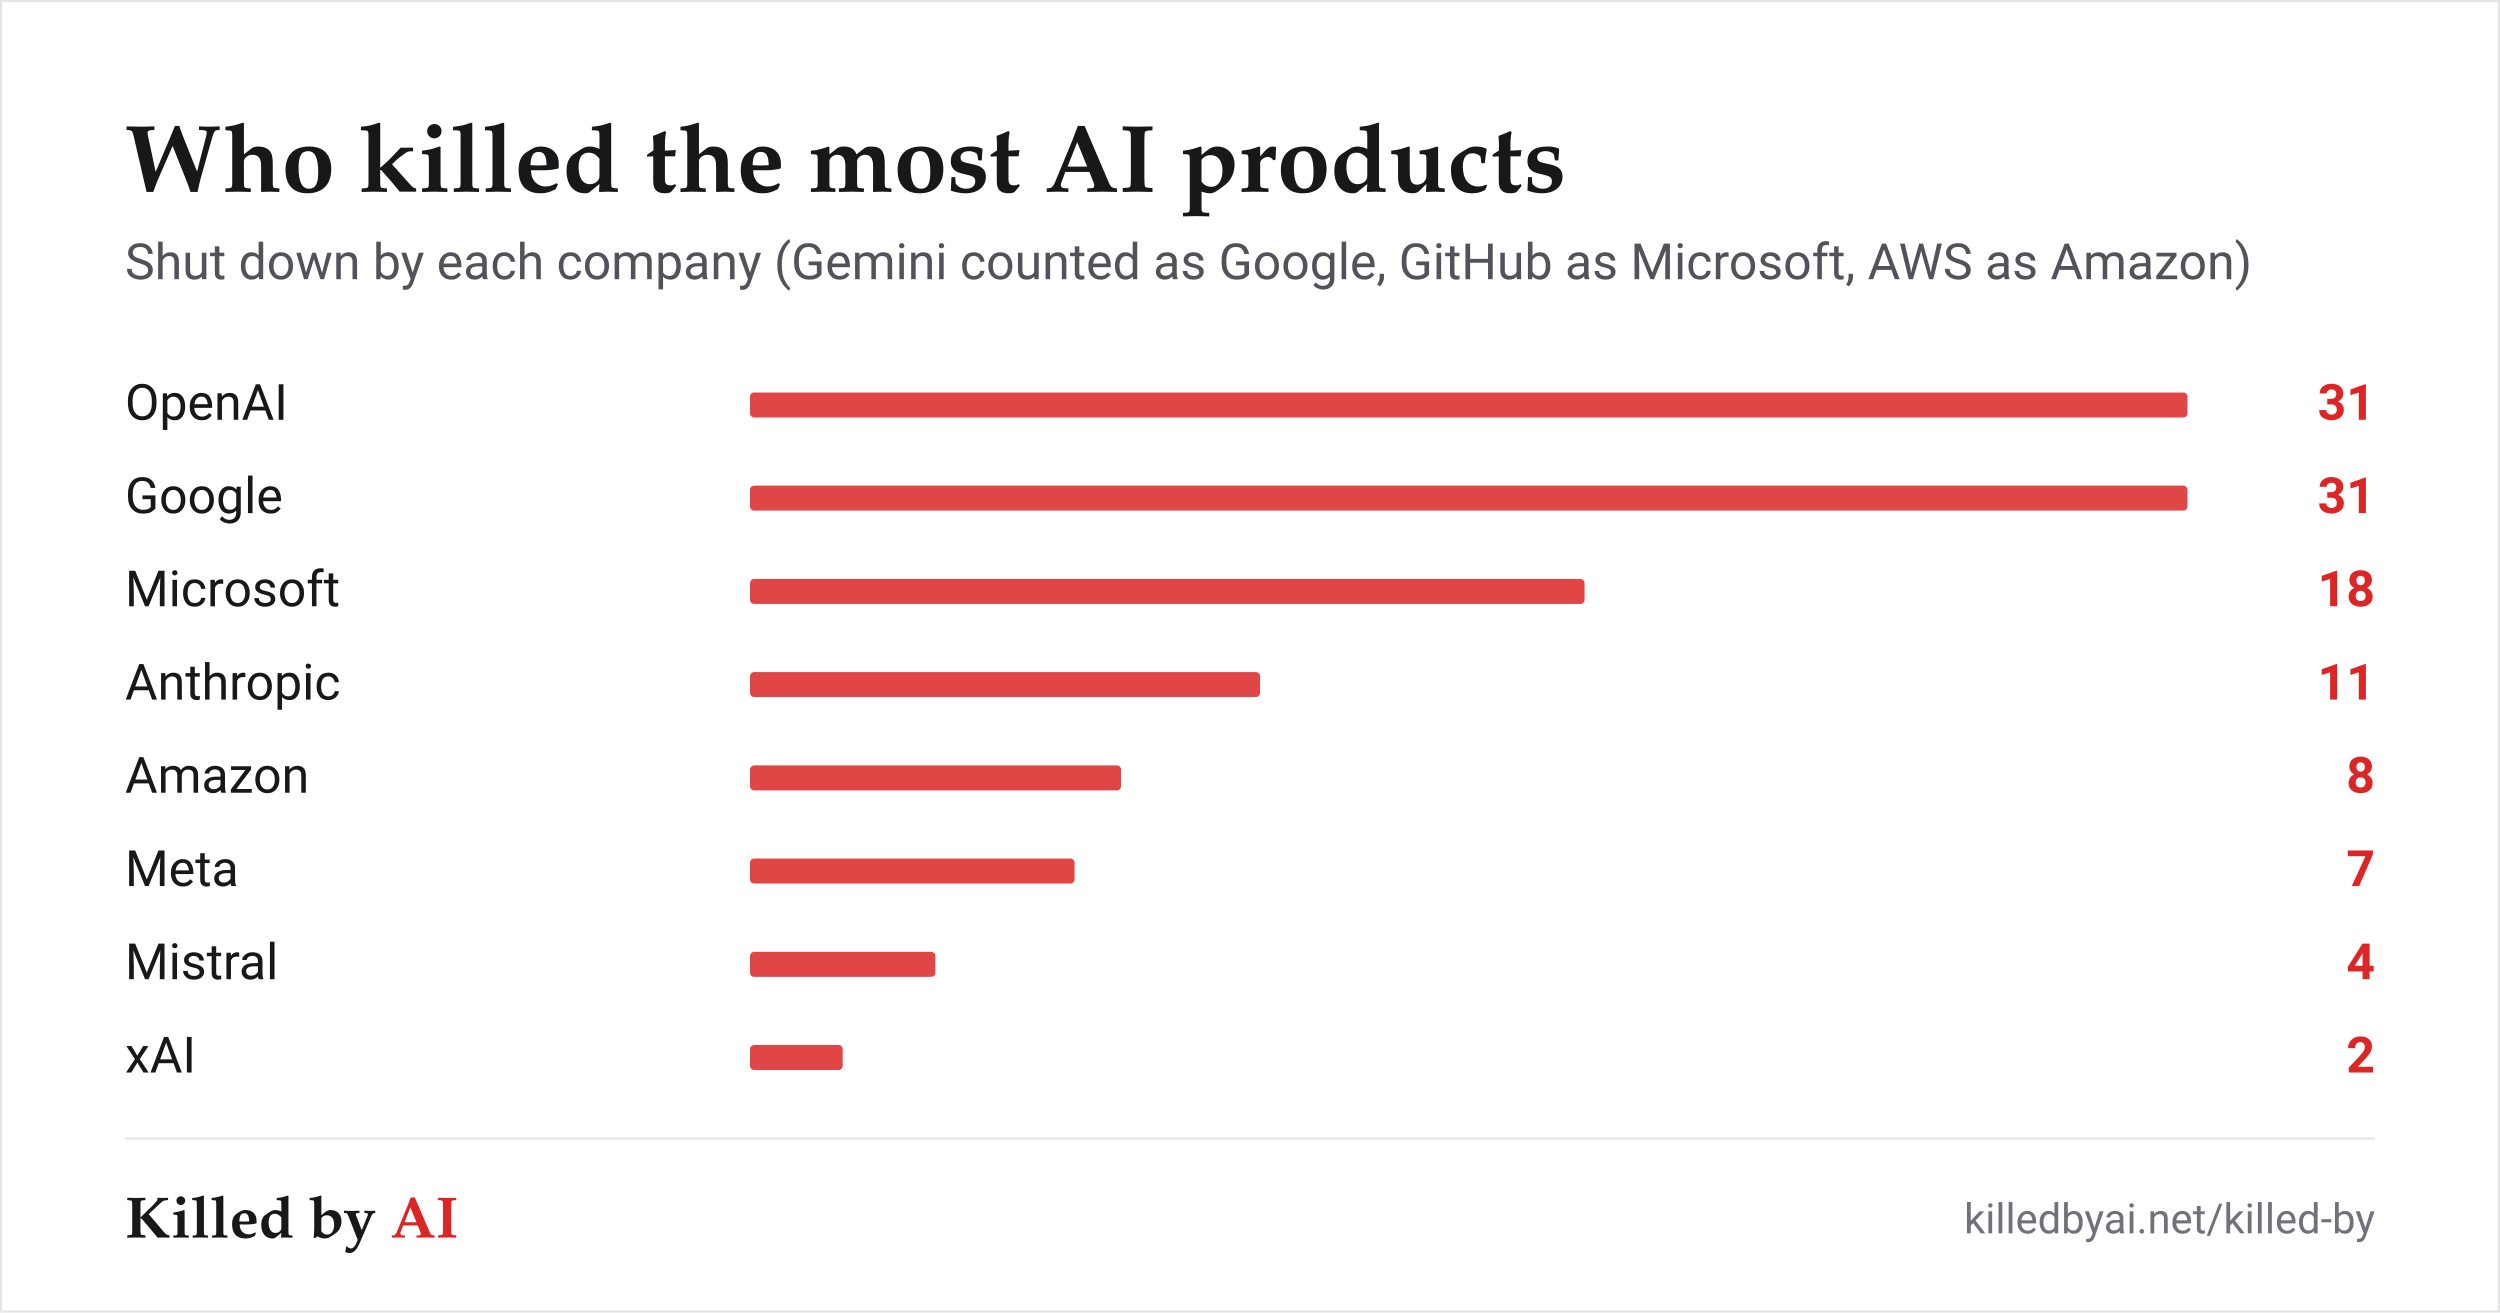
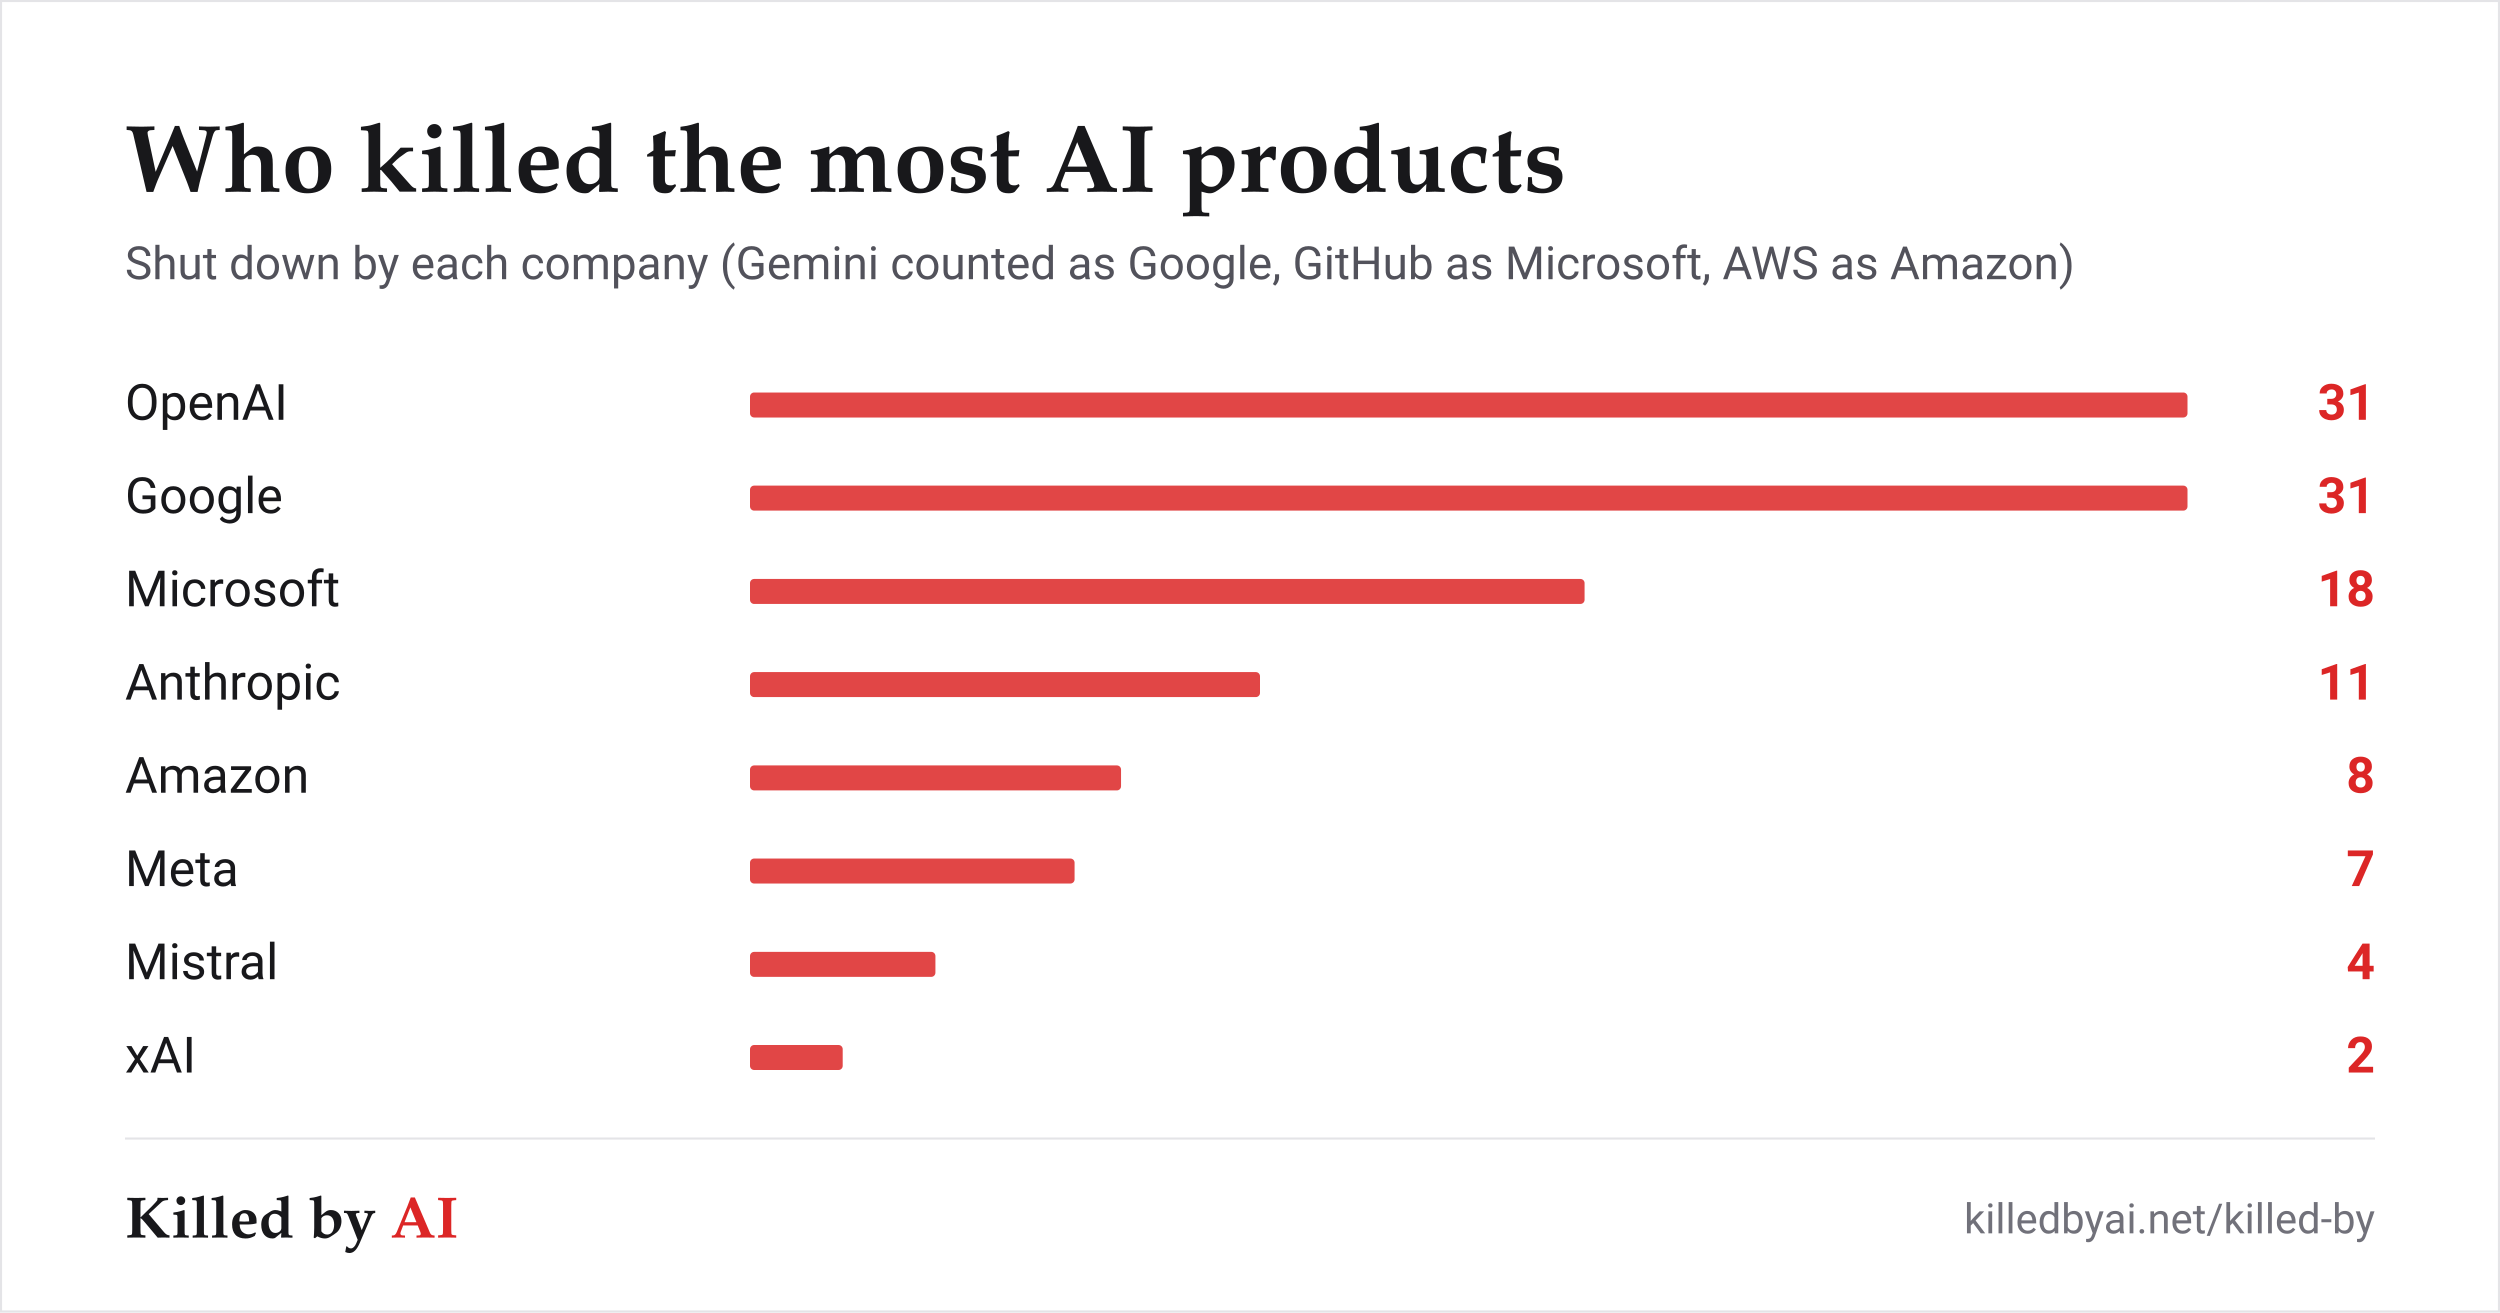
<svg xmlns="http://www.w3.org/2000/svg" width="1200" height="630" viewBox="0 0 1200 630" role="img" aria-label="Who killed the most AI products">
  <rect width="1200" height="630" fill="#ffffff" />
  <rect x=".5" y=".5" width="1199" height="629" fill="none" stroke="#e4e4e7" />
  <text x="60" y="92" font-family="'Iowan Old Style', 'Palatino Linotype', Palatino, 'Book Antiqua', Georgia, serif" font-size="46" font-weight="700" fill="#18181b">Who killed the most AI products</text>
-   <text x="60" y="134" font-family="-apple-system, BlinkMacSystemFont, 'Segoe UI', Roboto, 'Helvetica Neue', Arial, sans-serif" font-size="24" fill="#52525b">Shut down by each company (Gemini counted as Google, GitHub as Microsoft, AWS as Amazon)</text>
+   <text x="60" y="134" font-family="-apple-system, BlinkMacSystemFont, 'Segoe UI', Roboto, 'Helvetica Neue', Arial, sans-serif" font-size="22" fill="#52525b">Shut down by each company (Gemini counted as Google, GitHub as Microsoft, AWS as Amazon)</text>
  <text x="60" y="201.5" font-family="-apple-system, BlinkMacSystemFont, 'Segoe UI', Roboto, 'Helvetica Neue', Arial, sans-serif" font-size="24" fill="#18181b">OpenAI</text>
  <rect x="360" y="188.4" width="690.0" height="12" rx="2" fill="#dc2626" fill-opacity=".85" />
  <text x="1140" y="201.5" text-anchor="end" font-family="-apple-system, BlinkMacSystemFont, 'Segoe UI', Roboto, 'Helvetica Neue', Arial, sans-serif" font-size="24" font-weight="600" fill="#dc2626">31</text>
  <text x="60" y="246.3" font-family="-apple-system, BlinkMacSystemFont, 'Segoe UI', Roboto, 'Helvetica Neue', Arial, sans-serif" font-size="24" fill="#18181b">Google</text>
  <rect x="360" y="233.1" width="690.0" height="12" rx="2" fill="#dc2626" fill-opacity=".85" />
  <text x="1140" y="246.3" text-anchor="end" font-family="-apple-system, BlinkMacSystemFont, 'Segoe UI', Roboto, 'Helvetica Neue', Arial, sans-serif" font-size="24" font-weight="600" fill="#dc2626">31</text>
  <text x="60" y="291.0" font-family="-apple-system, BlinkMacSystemFont, 'Segoe UI', Roboto, 'Helvetica Neue', Arial, sans-serif" font-size="24" fill="#18181b">Microsoft</text>
  <rect x="360" y="277.9" width="400.6" height="12" rx="2" fill="#dc2626" fill-opacity=".85" />
  <text x="1140" y="291.0" text-anchor="end" font-family="-apple-system, BlinkMacSystemFont, 'Segoe UI', Roboto, 'Helvetica Neue', Arial, sans-serif" font-size="24" font-weight="600" fill="#dc2626">18</text>
  <text x="60" y="335.8" font-family="-apple-system, BlinkMacSystemFont, 'Segoe UI', Roboto, 'Helvetica Neue', Arial, sans-serif" font-size="24" fill="#18181b">Anthropic</text>
  <rect x="360" y="322.6" width="244.8" height="12" rx="2" fill="#dc2626" fill-opacity=".85" />
  <text x="1140" y="335.8" text-anchor="end" font-family="-apple-system, BlinkMacSystemFont, 'Segoe UI', Roboto, 'Helvetica Neue', Arial, sans-serif" font-size="24" font-weight="600" fill="#dc2626">11</text>
  <text x="60" y="380.5" font-family="-apple-system, BlinkMacSystemFont, 'Segoe UI', Roboto, 'Helvetica Neue', Arial, sans-serif" font-size="24" fill="#18181b">Amazon</text>
  <rect x="360" y="367.4" width="178.1" height="12" rx="2" fill="#dc2626" fill-opacity=".85" />
  <text x="1140" y="380.5" text-anchor="end" font-family="-apple-system, BlinkMacSystemFont, 'Segoe UI', Roboto, 'Helvetica Neue', Arial, sans-serif" font-size="24" font-weight="600" fill="#dc2626">8</text>
  <text x="60" y="425.3" font-family="-apple-system, BlinkMacSystemFont, 'Segoe UI', Roboto, 'Helvetica Neue', Arial, sans-serif" font-size="24" fill="#18181b">Meta</text>
  <rect x="360" y="412.1" width="155.8" height="12" rx="2" fill="#dc2626" fill-opacity=".85" />
  <text x="1140" y="425.3" text-anchor="end" font-family="-apple-system, BlinkMacSystemFont, 'Segoe UI', Roboto, 'Helvetica Neue', Arial, sans-serif" font-size="24" font-weight="600" fill="#dc2626">7</text>
  <text x="60" y="470.0" font-family="-apple-system, BlinkMacSystemFont, 'Segoe UI', Roboto, 'Helvetica Neue', Arial, sans-serif" font-size="24" fill="#18181b">Mistral</text>
  <rect x="360" y="456.9" width="89.0" height="12" rx="2" fill="#dc2626" fill-opacity=".85" />
  <text x="1140" y="470.0" text-anchor="end" font-family="-apple-system, BlinkMacSystemFont, 'Segoe UI', Roboto, 'Helvetica Neue', Arial, sans-serif" font-size="24" font-weight="600" fill="#dc2626">4</text>
  <text x="60" y="514.8" font-family="-apple-system, BlinkMacSystemFont, 'Segoe UI', Roboto, 'Helvetica Neue', Arial, sans-serif" font-size="24" fill="#18181b">xAI</text>
  <rect x="360" y="501.6" width="44.5" height="12" rx="2" fill="#dc2626" fill-opacity=".85" />
  <text x="1140" y="514.8" text-anchor="end" font-family="-apple-system, BlinkMacSystemFont, 'Segoe UI', Roboto, 'Helvetica Neue', Arial, sans-serif" font-size="24" font-weight="600" fill="#dc2626">2</text>
  <rect x="60" y="546" width="1080" height="1" fill="#e4e4e7" />
  <text x="60" y="594" font-family="'Iowan Old Style', 'Palatino Linotype', Palatino, 'Book Antiqua', Georgia, serif" font-size="28" font-weight="700" fill="#18181b">Killed by <tspan fill="#dc2626">AI</tspan>
  </text>
  <text x="1140" y="592" text-anchor="end" font-family="-apple-system, BlinkMacSystemFont, 'Segoe UI', Roboto, 'Helvetica Neue', Arial, sans-serif" font-size="20" fill="#71717a">killedbyai.net/killed-by</text>
</svg>
